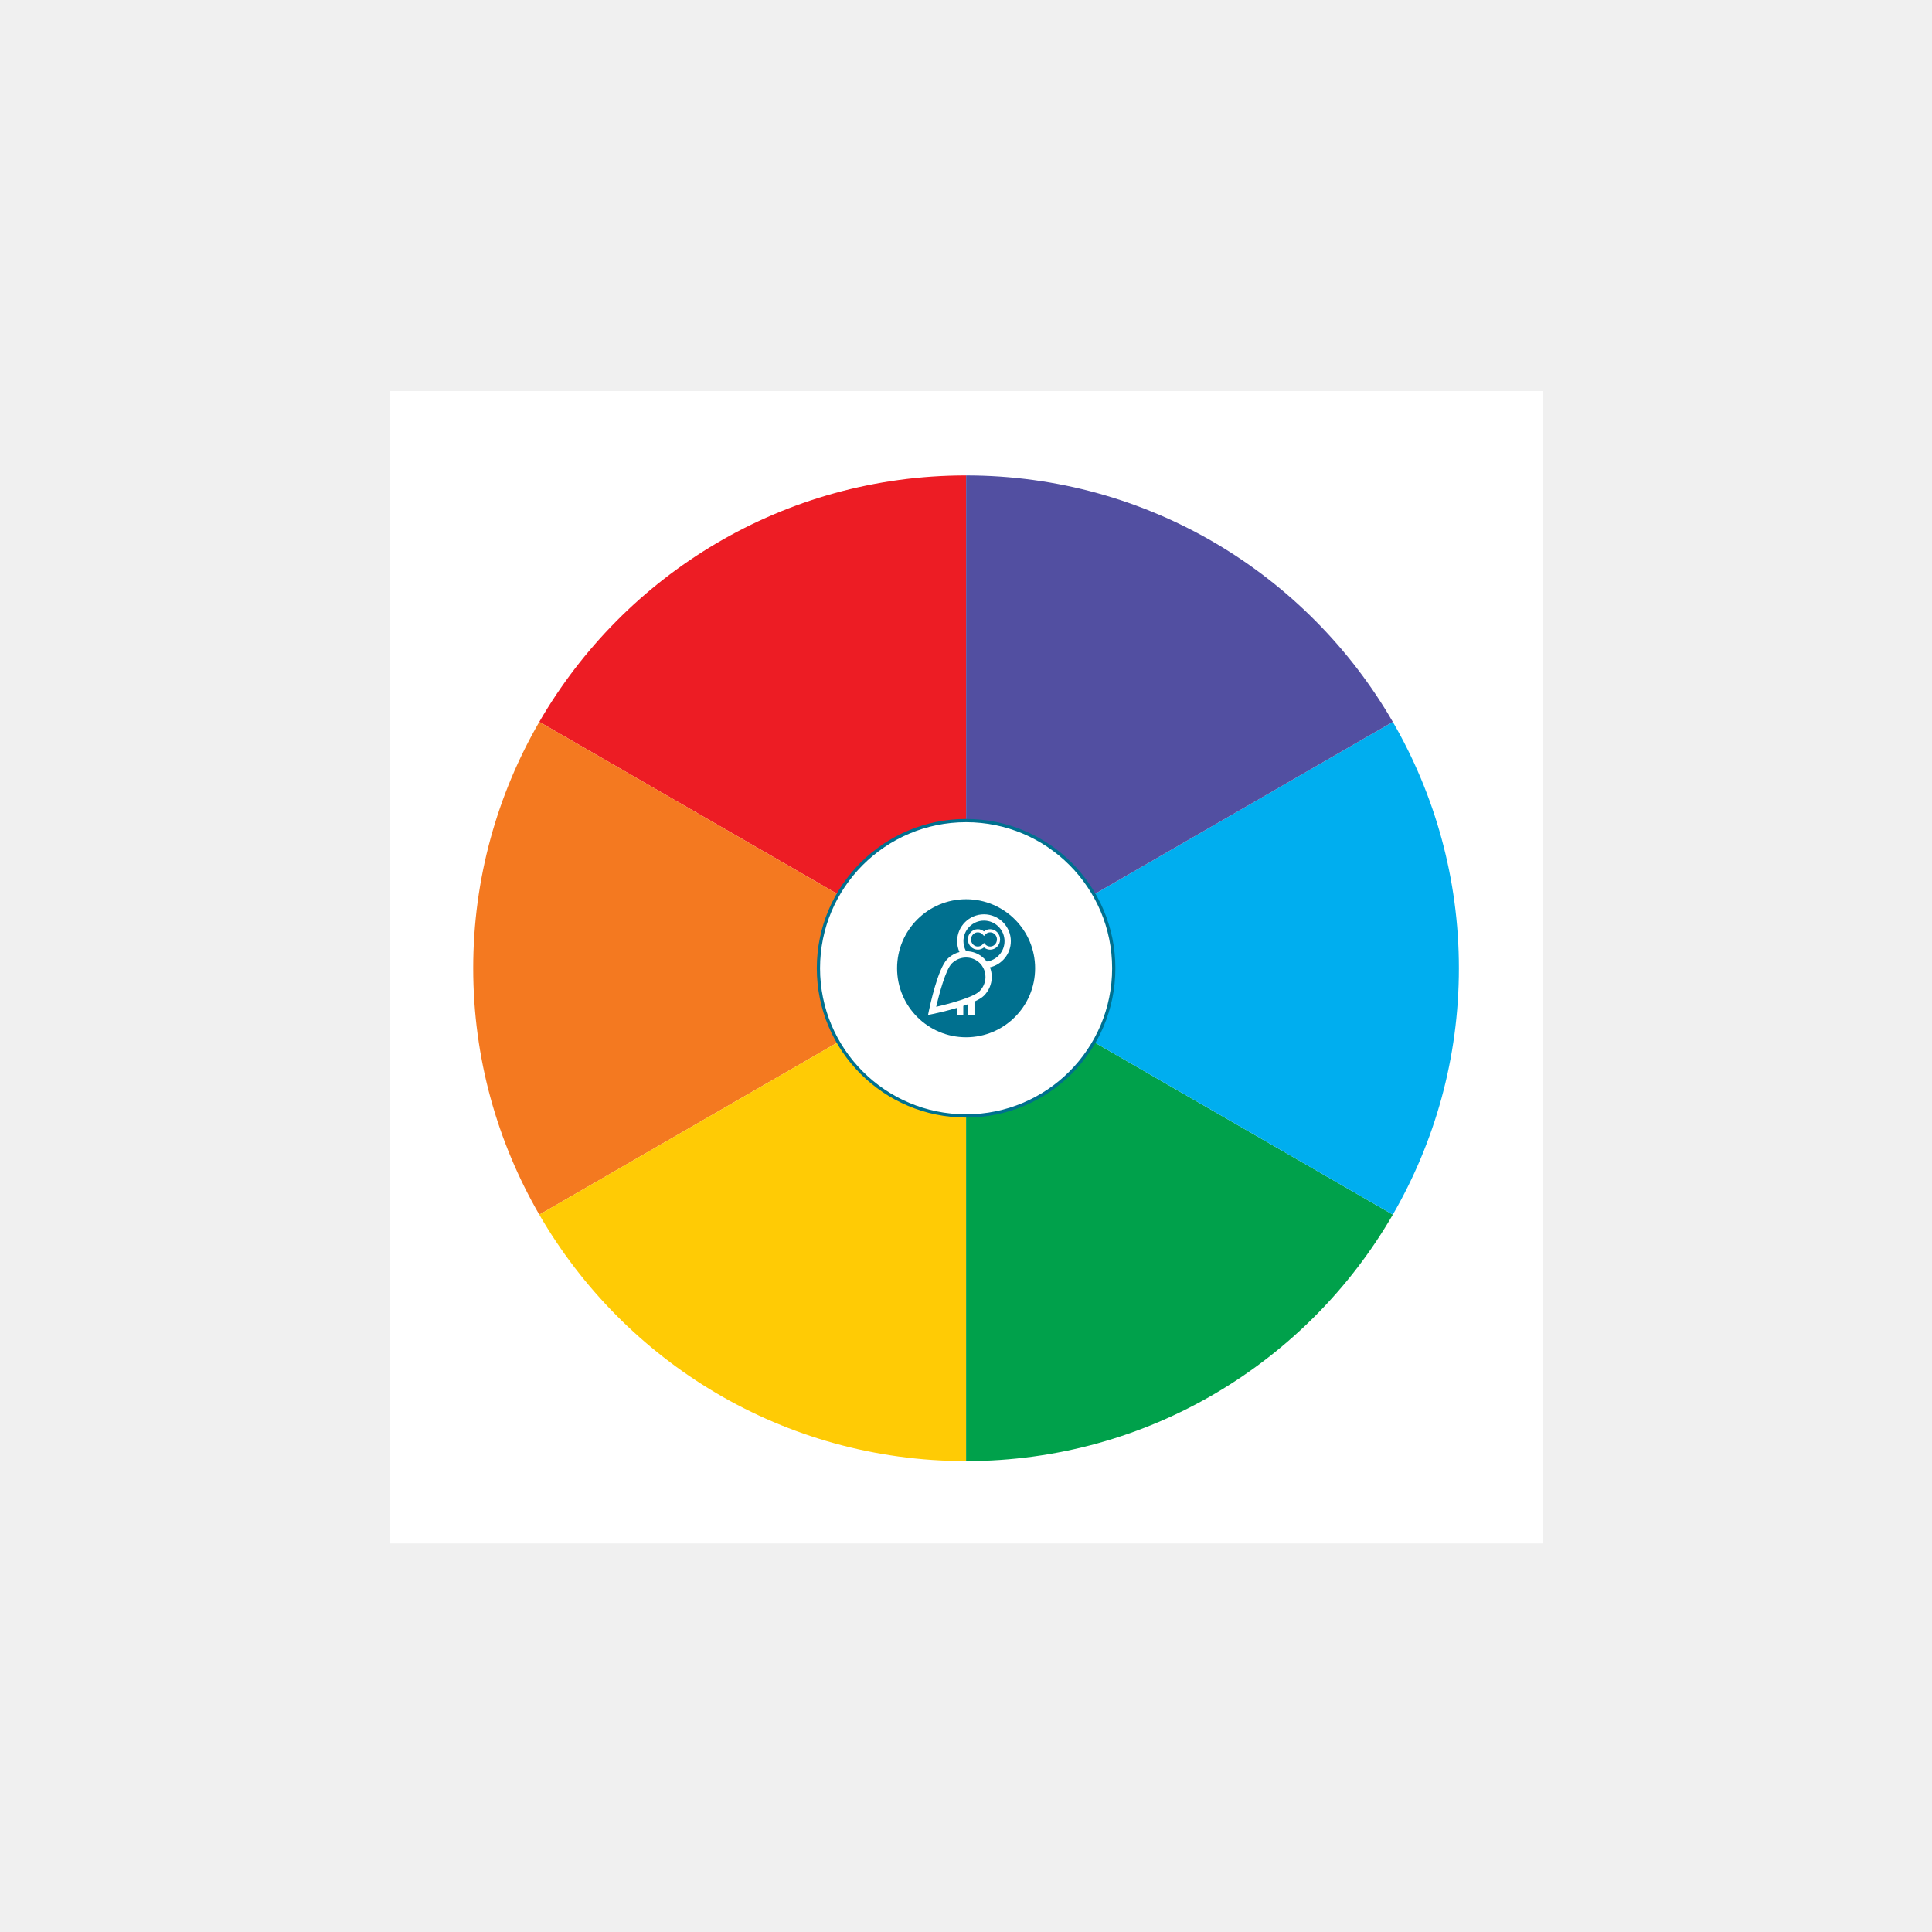
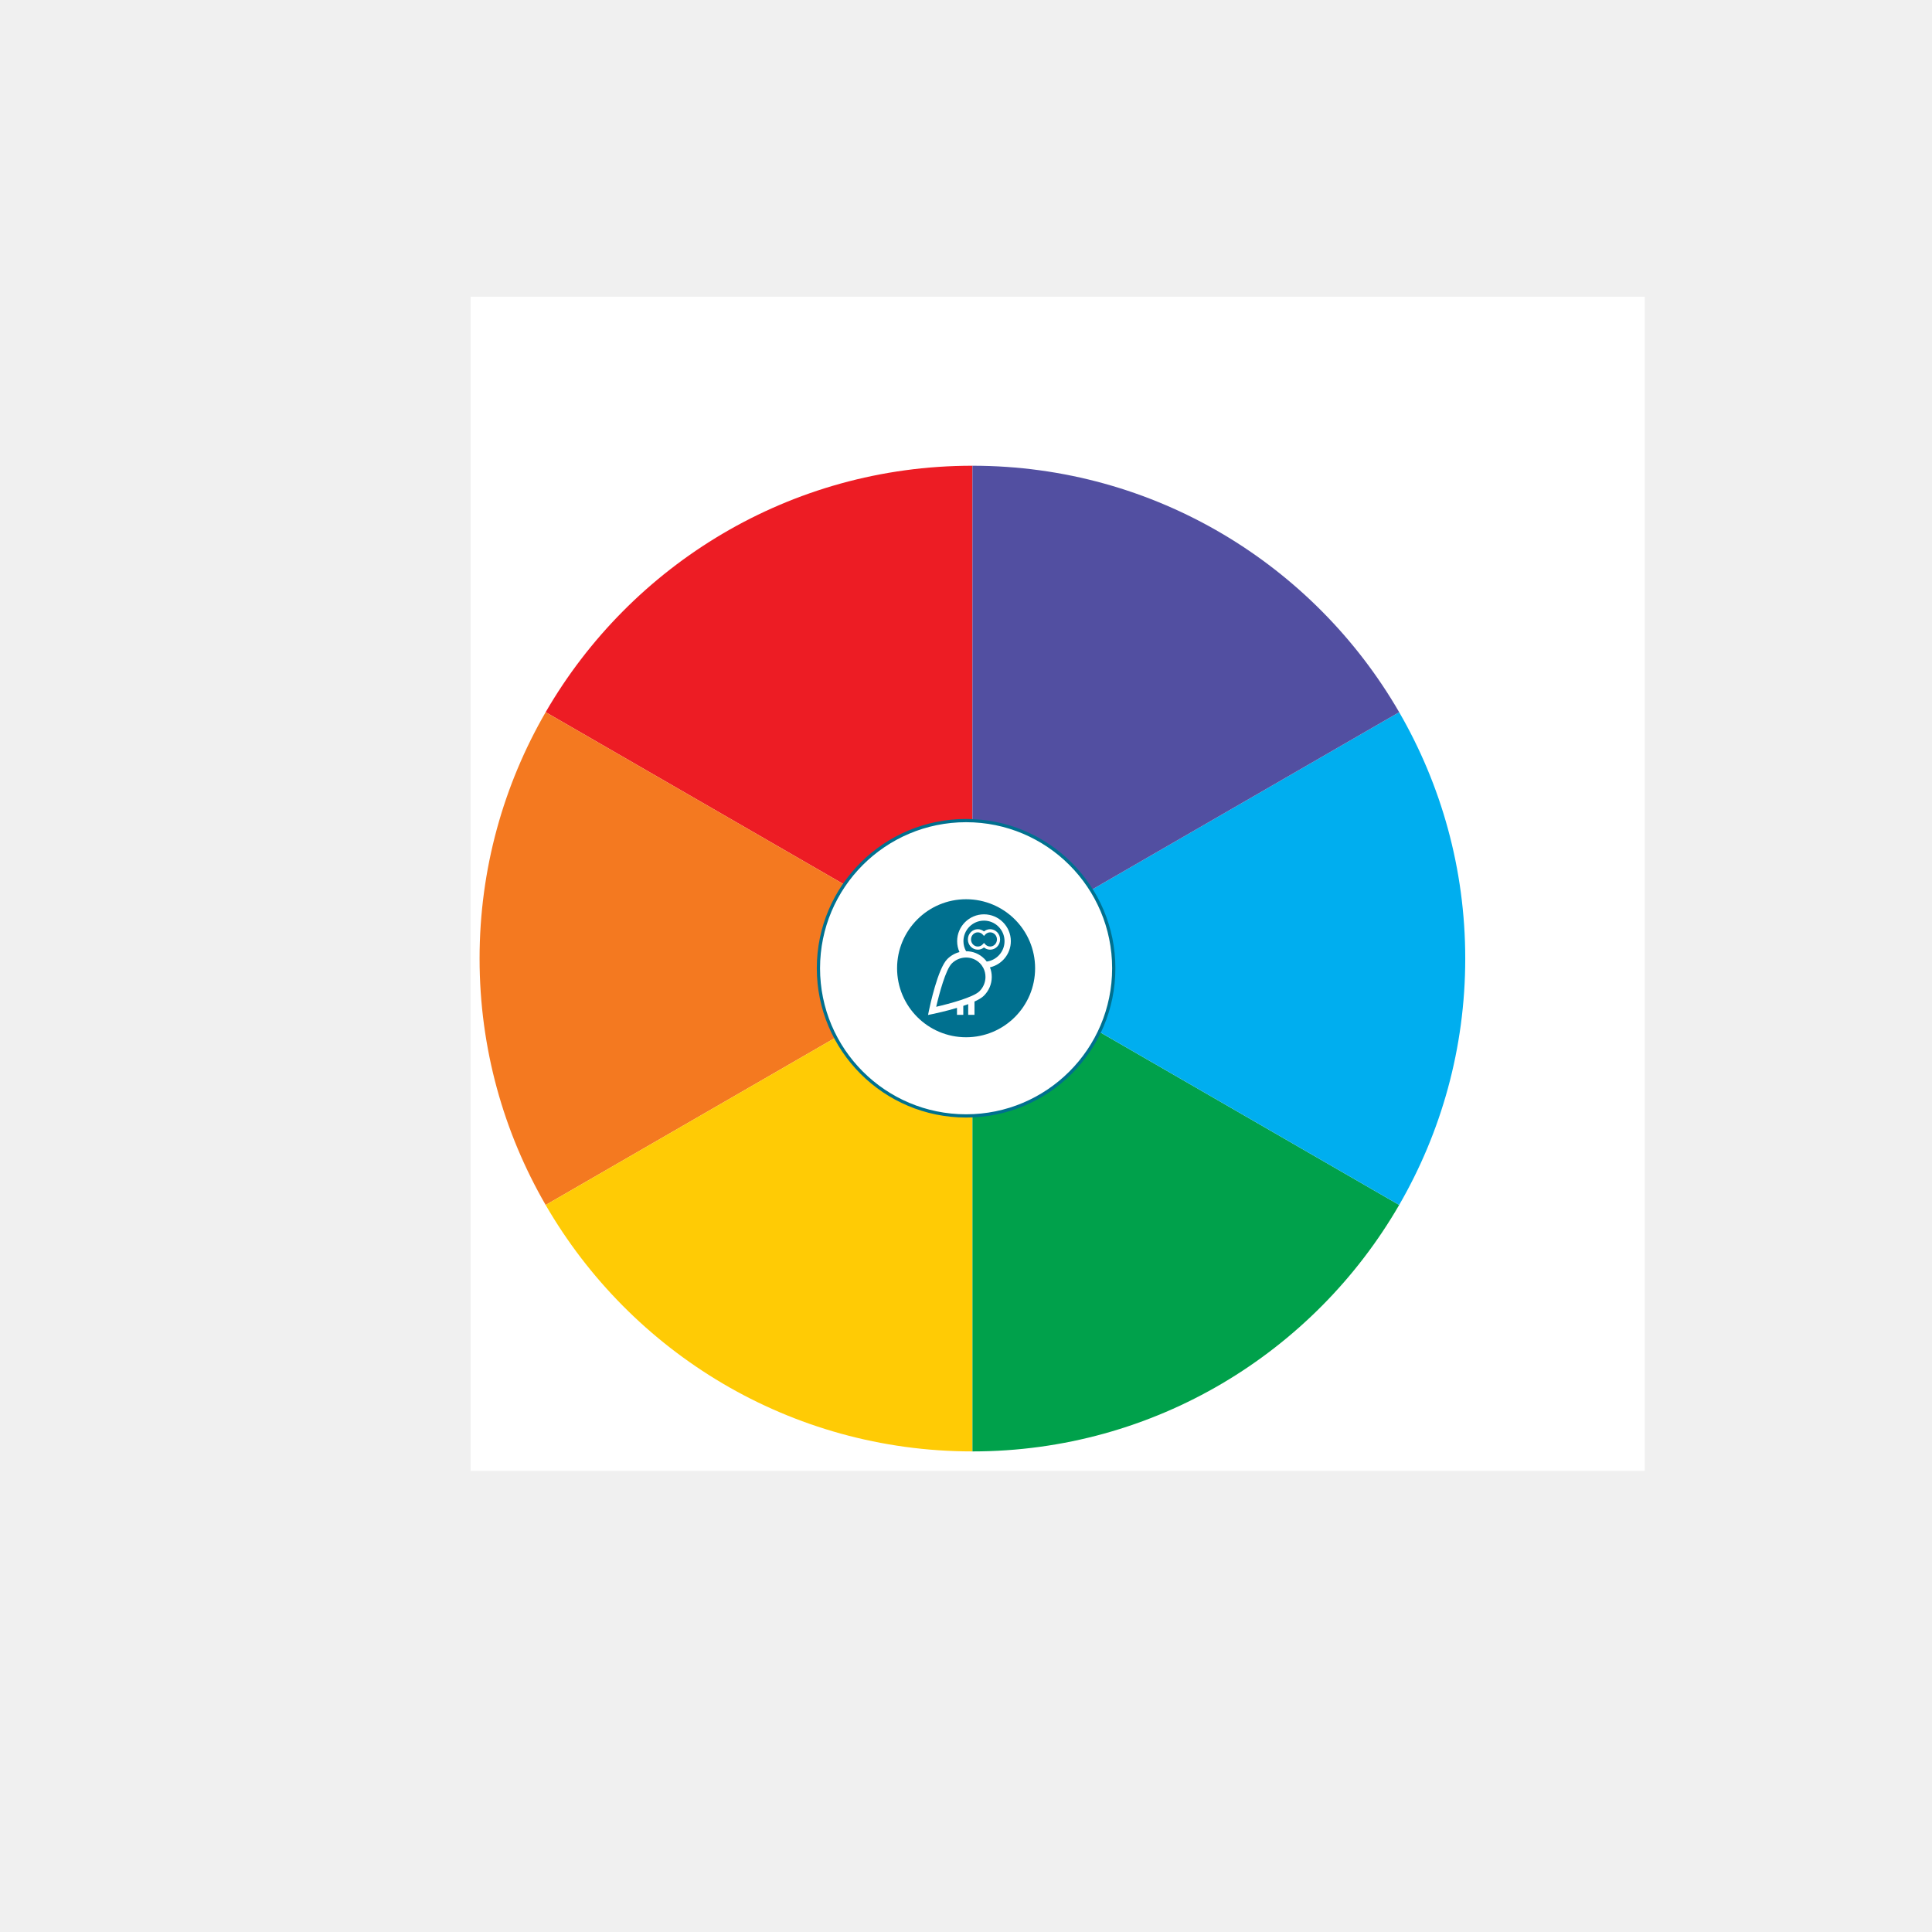
- <svg xmlns="http://www.w3.org/2000/svg" version="1.1" x="0px" y="0px" width="595.28px" height="595.28px" viewBox="0 0 595.28 595.28" enable-background="new 0 0 595.28 595.28" xml:space="preserve">
+ <svg xmlns="http://www.w3.org/2000/svg" version="1.1" x="0px" y="0px" width="995.28px" height="995.28px" viewBox="0 0 595.28 595.28" xml:space="preserve" id="svg92">
+   <defs id="defs96" />
  <g id="Fondfond" display="none">
-     <rect x="58.034" y="28.324" display="inline" fill="#FFFFFF" width="479.212" height="479.213" />
+     <rect x="58.034" y="28.324" display="inline" fill="#FFFFFF" width="479.212" height="479.213" id="rect2" />
  </g>
-   <g id="Fondfond_resseré">
-     <rect x="120.247" y="120.478" fill="#FFFFFF" width="355.073" height="355.073" />
+   <g id="Fondfond_resseré" transform="matrix(1.018823,0,0,1.018839,22.49396,-31.31695)">
+     <rect x="120.247" y="120.478" fill="#ffffff" width="355.073" height="355.073" id="rect5" />
  </g>
  <g id="Rond" display="none">
-     <path display="inline" opacity="0.2" fill="#ED1C24" d="M297.669,298.333v-151.85c-0.006,0-0.01,0-0.014,0   c-56.197,0-105.229,30.553-131.488,75.93L297.669,298.333L297.669,298.333z" />
-     <path display="inline" opacity="0.2" fill="#F7941E" d="M166.167,222.414c-12.926,22.338-20.361,48.254-20.361,75.92   c0,27.67,7.436,53.584,20.361,75.924l131.502-75.924L166.167,222.414z" />
-     <path display="inline" opacity="0.2" fill="#FFF200" d="M297.669,298.333l-131.502,75.924c26.26,45.377,75.291,75.93,131.488,75.93   c0.004,0,0.008,0,0.014,0V298.335V298.333z" />
-     <path display="inline" opacity="0.2" fill="#00A651" d="M297.669,450.188c56.197-0.006,105.225-30.561,131.482-75.941   l-131.482-75.911V450.188z" />
-     <path display="inline" opacity="0.2" fill="#00AEEF" d="M429.151,222.425l-131.482,75.908v0.002l131.482,75.911   c12.92-22.338,20.355-48.248,20.355-75.913C449.507,270.673,442.071,244.761,429.151,222.425z" />
-     <path display="inline" opacity="0.2" fill="#2E3192" d="M429.151,222.425c-26.258-45.381-75.285-75.936-131.482-75.941v151.85   L429.151,222.425z" />
-     <path fill="none" stroke="#00708F" stroke-miterlimit="10" d="M449.521,298.332c0,83.863-67.984,151.852-151.855,151.852   c-83.857,0-151.846-67.988-151.846-151.852c0-83.865,67.988-151.85,151.846-151.85   C381.536,146.482,449.521,214.467,449.521,298.332z" />
+     <path display="inline" opacity="0.2" fill="#ED1C24" d="M297.669,298.333v-151.85c-0.006,0-0.01,0-0.014,0   c-56.197,0-105.229,30.553-131.488,75.93L297.669,298.333L297.669,298.333z" id="path8" />
+     <path display="inline" opacity="0.2" fill="#F7941E" d="M166.167,222.414c-12.926,22.338-20.361,48.254-20.361,75.92   c0,27.67,7.436,53.584,20.361,75.924l131.502-75.924L166.167,222.414z" id="path10" />
+     <path display="inline" opacity="0.2" fill="#FFF200" d="M297.669,298.333l-131.502,75.924c26.26,45.377,75.291,75.93,131.488,75.93   c0.004,0,0.008,0,0.014,0V298.335V298.333z" id="path12" />
+     <path display="inline" opacity="0.2" fill="#00A651" d="M297.669,450.188c56.197-0.006,105.225-30.561,131.482-75.941   l-131.482-75.911V450.188z" id="path14" />
+     <path display="inline" opacity="0.2" fill="#00AEEF" d="M429.151,222.425l-131.482,75.908v0.002l131.482,75.911   c12.92-22.338,20.355-48.248,20.355-75.913C449.507,270.673,442.071,244.761,429.151,222.425z" id="path16" />
+     <path display="inline" opacity="0.2" fill="#2E3192" d="M429.151,222.425c-26.258-45.381-75.285-75.936-131.482-75.941v151.85   L429.151,222.425z" id="path18" />
+     <path fill="none" stroke="#00708F" stroke-miterlimit="10" d="M449.521,298.332c0,83.863-67.984,151.852-151.855,151.852   c-83.857,0-151.846-67.988-151.846-151.852c0-83.865,67.988-151.85,151.846-151.85   C381.536,146.482,449.521,214.467,449.521,298.332z" id="path20" />
  </g>
-   <g id="Camemberts">
+   <g id="Camemberts" transform="translate(1.959,-2.984)">
    <g id="Fondamentaux">
-       <path fill="#ED1C24" d="M297.669,298.333v-151.85c-0.006,0-0.01,0-0.014,0c-56.197,0-105.229,30.553-131.488,75.93    L297.669,298.333L297.669,298.333z" />
+       <path fill="#ed1c24" d="m 297.669,298.333 v -151.85 c -0.006,0 -0.01,0 -0.014,0 -56.197,0 -105.229,30.553 -131.488,75.93 z" id="path23" />
      <rect id="Square_5_" x="120.247" y="120.478" fill="none" width="355.073" height="355.073" />
    </g>
    <g id="Famille">
-       <path fill="#F47920" d="M166.167,222.414c-12.926,22.338-20.361,48.254-20.361,75.92c0,27.67,7.436,53.584,20.361,75.924    l131.502-75.924L166.167,222.414z" />
+       <path fill="#f47920" d="m 166.167,222.414 c -12.926,22.338 -20.361,48.254 -20.361,75.92 0,27.67 7.436,53.584 20.361,75.924 l 131.502,-75.924 z" id="path27" />
      <rect id="Square_4_" x="120.247" y="120.478" fill="none" width="355.073" height="355.073" />
    </g>
    <g id="Management">
-       <path fill="#FFCB05" d="M297.669,298.333l-131.502,75.924c26.26,45.377,75.291,75.93,131.488,75.93c0.004,0,0.008,0,0.014,0    V298.335V298.333z" />
+       <path fill="#ffcb05" d="m 297.669,298.333 -131.502,75.924 c 26.26,45.377 75.291,75.93 131.488,75.93 0.004,0 0.008,0 0.014,0 V 298.335 Z" id="path31" />
      <rect id="Square_3_" x="120.247" y="120.478" fill="none" width="355.073" height="355.073" />
    </g>
    <g id="relationnel">
-       <path fill="#00A14B" d="M297.669,450.188c56.197-0.006,105.225-30.561,131.482-75.941l-131.482-75.911V450.188z" />
+       <path fill="#00a14b" d="m 297.669,450.188 c 56.197,-0.006 105.225,-30.561 131.482,-75.941 L 297.669,298.336 Z" id="path35" />
      <rect id="Square_2_" x="120.247" y="120.478" fill="none" width="355.073" height="355.073" />
    </g>
    <g id="Systems">
-       <path fill="#00AEEF" d="M429.151,222.425l-131.482,75.908v0.002l131.482,75.911c12.92-22.338,20.355-48.248,20.355-75.913    C449.507,270.673,442.071,244.761,429.151,222.425z" />
+       <path fill="#00aeef" d="m 429.151,222.425 -131.482,75.908 v 0.002 l 131.482,75.911 c 12.92,-22.338 20.355,-48.248 20.355,-75.913 0.001,-27.66 -7.435,-53.572 -20.355,-75.908 z" id="path39" />
      <rect id="Square_1_" x="120.247" y="120.478" fill="none" width="355.073" height="355.073" />
    </g>
    <g id="Expansion">
-       <path fill="#524FA1" d="M429.151,222.425c-26.258-45.381-75.285-75.936-131.482-75.941v151.85L429.151,222.425z" />
+       <path fill="#524fa1" d="M 429.151,222.425 C 402.893,177.044 353.866,146.489 297.669,146.484 v 151.85 z" id="path43" />
      <rect id="Square_6_" x="120.247" y="120.478" fill="none" width="355.073" height="355.073" />
    </g>
  </g>
  <g id="Nom" display="none">
-     <text transform="matrix(1 0 0 1 275.2822 72.3477)" display="inline" font-family="'BarlowSemiCondensed-SemiBold'" font-size="24">AAA</text>
-     <g display="inline">
-       <text transform="matrix(1 0 0 1 250.7949 103.5073)" font-family="'BarlowSemiCondensed-SemiBold'" font-size="20">Date. 2020</text>
+     <text transform="matrix(1 0 0 1 275.2822 72.3477)" display="inline" font-family="'BarlowSemiCondensed-SemiBold'" font-size="24" id="text48">AAA</text>
+     <g display="inline" id="g52">
+       <text transform="matrix(1 0 0 1 250.7949 103.5073)" font-family="'BarlowSemiCondensed-SemiBold'" font-size="20" id="text50">Date. 2020</text>
    </g>
  </g>
  <g id="bloc_txt_Fr" display="none">
-     <text transform="matrix(0.866 -0.5 0.5 0.866 170.6494 189.792)" display="inline" font-family="'BarlowSemiCondensed-SemiBold'" font-size="16">FONDAMENTAUX</text>
-     <text transform="matrix(0 -1 1 0 141.9375 327.8135)" display="inline" font-family="'BarlowSemiCondensed-SemiBold'" font-size="16">FAMILLE</text>
-     <text transform="matrix(0.866 0.5 -0.5 0.866 173.1772 421.3662)" display="inline" font-family="'BarlowSemiCondensed-SemiBold'" font-size="16">MANAGEMENT</text>
-     <text transform="matrix(0.866 -0.5 0.5 0.866 341.6992 468.6084)" display="inline" font-family="'BarlowSemiCondensed-SemiBold'" font-size="16">RELATIONNEL</text>
-     <text transform="matrix(0 1 -1 0 454.959 263.0464)" display="inline" font-family="'BarlowSemiCondensed-SemiBold'" font-size="16">SYSTÈMES</text>
-     <text transform="matrix(0.866 0.5 -0.5 0.866 346.6709 145.2695)" display="inline" font-family="'BarlowSemiCondensed-SemiBold'" font-size="16">EXPANSION</text>
+     <text transform="matrix(0.866 -0.5 0.5 0.866 170.6494 189.792)" display="inline" font-family="'BarlowSemiCondensed-SemiBold'" font-size="16" id="text55">FONDAMENTAUX</text>
+     <text transform="matrix(0 -1 1 0 141.9375 327.8135)" display="inline" font-family="'BarlowSemiCondensed-SemiBold'" font-size="16" id="text57">FAMILLE</text>
+     <text transform="matrix(0.866 0.5 -0.5 0.866 173.1772 421.3662)" display="inline" font-family="'BarlowSemiCondensed-SemiBold'" font-size="16" id="text59">MANAGEMENT</text>
+     <text transform="matrix(0.866 -0.5 0.5 0.866 341.6992 468.6084)" display="inline" font-family="'BarlowSemiCondensed-SemiBold'" font-size="16" id="text61">RELATIONNEL</text>
+     <text transform="matrix(0 1 -1 0 454.959 263.0464)" display="inline" font-family="'BarlowSemiCondensed-SemiBold'" font-size="16" id="text63">SYSTÈMES</text>
+     <text transform="matrix(0.866 0.5 -0.5 0.866 346.6709 145.2695)" display="inline" font-family="'BarlowSemiCondensed-SemiBold'" font-size="16" id="text65">EXPANSION</text>
  </g>
  <g id="bloc_txt_GB" display="none">
-     <text transform="matrix(0.866 -0.5 0.5 0.866 184.5615 181.7598)" display="inline" font-family="'BarlowSemiCondensed-SemiBold'" font-size="16">GROUNDING</text>
-     <text transform="matrix(0 -1 1 0 141.9375 323.7891)" display="inline" font-family="'BarlowSemiCondensed-SemiBold'" font-size="16">FAMILY</text>
-     <text transform="matrix(0.866 0.5 -0.5 0.866 173.1772 421.3662)" display="inline" font-family="'BarlowSemiCondensed-SemiBold'" font-size="16">MANAGEMENT</text>
-     <text transform="matrix(0.866 -0.5 0.5 0.866 345.6758 466.3125)" display="inline" font-family="'BarlowSemiCondensed-SemiBold'" font-size="16">RELATIONAL</text>
-     <text transform="matrix(0 1 -1 0 454.959 267.3501)" display="inline" font-family="'BarlowSemiCondensed-SemiBold'" font-size="16">SYSTEMS</text>
-     <text transform="matrix(0.866 0.5 -0.5 0.866 346.6709 145.2695)" display="inline" font-family="'BarlowSemiCondensed-SemiBold'" font-size="16">EXPANSION</text>
+     <text transform="matrix(0.866 -0.5 0.5 0.866 184.5615 181.7598)" display="inline" font-family="'BarlowSemiCondensed-SemiBold'" font-size="16" id="text68">GROUNDING</text>
+     <text transform="matrix(0 -1 1 0 141.9375 323.7891)" display="inline" font-family="'BarlowSemiCondensed-SemiBold'" font-size="16" id="text70">FAMILY</text>
+     <text transform="matrix(0.866 0.5 -0.5 0.866 173.1772 421.3662)" display="inline" font-family="'BarlowSemiCondensed-SemiBold'" font-size="16" id="text72">MANAGEMENT</text>
+     <text transform="matrix(0.866 -0.5 0.5 0.866 345.6758 466.3125)" display="inline" font-family="'BarlowSemiCondensed-SemiBold'" font-size="16" id="text74">RELATIONAL</text>
+     <text transform="matrix(0 1 -1 0 454.959 267.3501)" display="inline" font-family="'BarlowSemiCondensed-SemiBold'" font-size="16" id="text76">SYSTEMS</text>
+     <text transform="matrix(0.866 0.5 -0.5 0.866 346.6709 145.2695)" display="inline" font-family="'BarlowSemiCondensed-SemiBold'" font-size="16" id="text78">EXPANSION</text>
  </g>
  <g id="bloc_central">
-     <circle fill="#FFFFFF" stroke="#00708F" stroke-miterlimit="10" cx="297.668" cy="298.333" r="45.499" />
-     <circle fill="#00708F" cx="297.669" cy="298.333" r="21.264" />
-     <g>
-       <path fill="#FFFFFF" d="M311.454,289.991c0-4.561-3.713-8.274-8.273-8.274s-8.271,3.713-8.271,8.274    c0,1.198,0.257,2.333,0.718,3.358c-1.402,0.364-2.689,1.097-3.746,2.153c-2.916,2.917-5.372,14.472-5.641,15.78l-0.299,1.445    l1.445-0.298c0.667-0.14,3.99-0.844,7.476-1.888v2.149h1.943v-2.763c0.51-0.172,1.018-0.35,1.511-0.536v3.299h1.938v-4.098    c1.246-0.568,2.284-1.178,2.914-1.807c1.531-1.532,2.388-3.56,2.407-5.706c0.013-1.057-0.178-2.079-0.555-3.028    C308.702,297.217,311.454,293.92,311.454,289.991z M301.795,305.416c-1.866,1.865-9.265,3.86-13.336,4.791    c0.935-4.066,2.928-11.465,4.795-13.333c0.951-0.951,2.145-1.558,3.436-1.764c0.326-0.053,0.652-0.079,0.985-0.079    c1.604,0,3.106,0.617,4.226,1.738c0.444,0.441,0.805,0.945,1.086,1.487c0.436,0.857,0.664,1.81,0.653,2.803    C303.62,302.696,302.966,304.244,301.795,305.416z M304.024,296.268c-0.227-0.306-0.478-0.597-0.751-0.87    c-1.487-1.485-3.476-2.309-5.599-2.309c-0.006,0-0.008,0-0.01,0c-0.518-0.915-0.815-1.973-0.815-3.098    c0-3.491,2.841-6.332,6.331-6.332c3.492,0,6.333,2.841,6.333,6.332C309.514,293.198,307.118,295.853,304.024,296.268z" />
-       <path fill="#FFFFFF" d="M305.083,286.302c-0.692,0-1.364,0.241-1.902,0.68c-0.538-0.439-1.208-0.68-1.902-0.68    c-1.689,0-3.063,1.415-3.063,3.152c0,1.74,1.374,3.155,3.063,3.155c0.694,0,1.364-0.243,1.902-0.68    c0.538,0.437,1.21,0.68,1.902,0.68c1.689,0,3.065-1.415,3.065-3.155C308.148,287.717,306.772,286.302,305.083,286.302z     M305.083,291.64c-0.581,0-1.142-0.257-1.538-0.702l-0.364-0.409l-0.362,0.409c-0.395,0.445-0.957,0.702-1.54,0.702    c-1.153,0-2.094-0.979-2.094-2.186c0-1.204,0.94-2.185,2.094-2.185c0.583,0,1.146,0.259,1.54,0.704l0.362,0.409l0.364-0.409    c0.396-0.445,0.957-0.704,1.538-0.704c1.155,0,2.096,0.981,2.096,2.185C307.179,290.661,306.238,291.64,305.083,291.64z" />
+     <circle fill="#FFFFFF" stroke="#00708F" stroke-miterlimit="10" cx="297.668" cy="298.333" r="45.499" id="circle81" />
+     <circle fill="#00708F" cx="297.669" cy="298.333" r="21.264" id="circle83" />
+     <g id="g89">
+       <path fill="#FFFFFF" d="M311.454,289.991c0-4.561-3.713-8.274-8.273-8.274s-8.271,3.713-8.271,8.274    c0,1.198,0.257,2.333,0.718,3.358c-1.402,0.364-2.689,1.097-3.746,2.153c-2.916,2.917-5.372,14.472-5.641,15.78l-0.299,1.445    l1.445-0.298c0.667-0.14,3.99-0.844,7.476-1.888v2.149h1.943v-2.763c0.51-0.172,1.018-0.35,1.511-0.536v3.299h1.938v-4.098    c1.246-0.568,2.284-1.178,2.914-1.807c1.531-1.532,2.388-3.56,2.407-5.706c0.013-1.057-0.178-2.079-0.555-3.028    C308.702,297.217,311.454,293.92,311.454,289.991z M301.795,305.416c-1.866,1.865-9.265,3.86-13.336,4.791    c0.935-4.066,2.928-11.465,4.795-13.333c0.951-0.951,2.145-1.558,3.436-1.764c0.326-0.053,0.652-0.079,0.985-0.079    c1.604,0,3.106,0.617,4.226,1.738c0.444,0.441,0.805,0.945,1.086,1.487c0.436,0.857,0.664,1.81,0.653,2.803    C303.62,302.696,302.966,304.244,301.795,305.416z M304.024,296.268c-0.227-0.306-0.478-0.597-0.751-0.87    c-1.487-1.485-3.476-2.309-5.599-2.309c-0.006,0-0.008,0-0.01,0c-0.518-0.915-0.815-1.973-0.815-3.098    c0-3.491,2.841-6.332,6.331-6.332c3.492,0,6.333,2.841,6.333,6.332C309.514,293.198,307.118,295.853,304.024,296.268z" id="path85" />
+       <path fill="#FFFFFF" d="M305.083,286.302c-0.692,0-1.364,0.241-1.902,0.68c-0.538-0.439-1.208-0.68-1.902-0.68    c-1.689,0-3.063,1.415-3.063,3.152c0,1.74,1.374,3.155,3.063,3.155c0.694,0,1.364-0.243,1.902-0.68    c0.538,0.437,1.21,0.68,1.902,0.68c1.689,0,3.065-1.415,3.065-3.155C308.148,287.717,306.772,286.302,305.083,286.302z     M305.083,291.64c-0.581,0-1.142-0.257-1.538-0.702l-0.364-0.409l-0.362,0.409c-0.395,0.445-0.957,0.702-1.54,0.702    c-1.153,0-2.094-0.979-2.094-2.186c0-1.204,0.94-2.185,2.094-2.185c0.583,0,1.146,0.259,1.54,0.704l0.362,0.409l0.364-0.409    c0.396-0.445,0.957-0.704,1.538-0.704c1.155,0,2.096,0.981,2.096,2.185C307.179,290.661,306.238,291.64,305.083,291.64z" id="path87" />
    </g>
  </g>
</svg>
